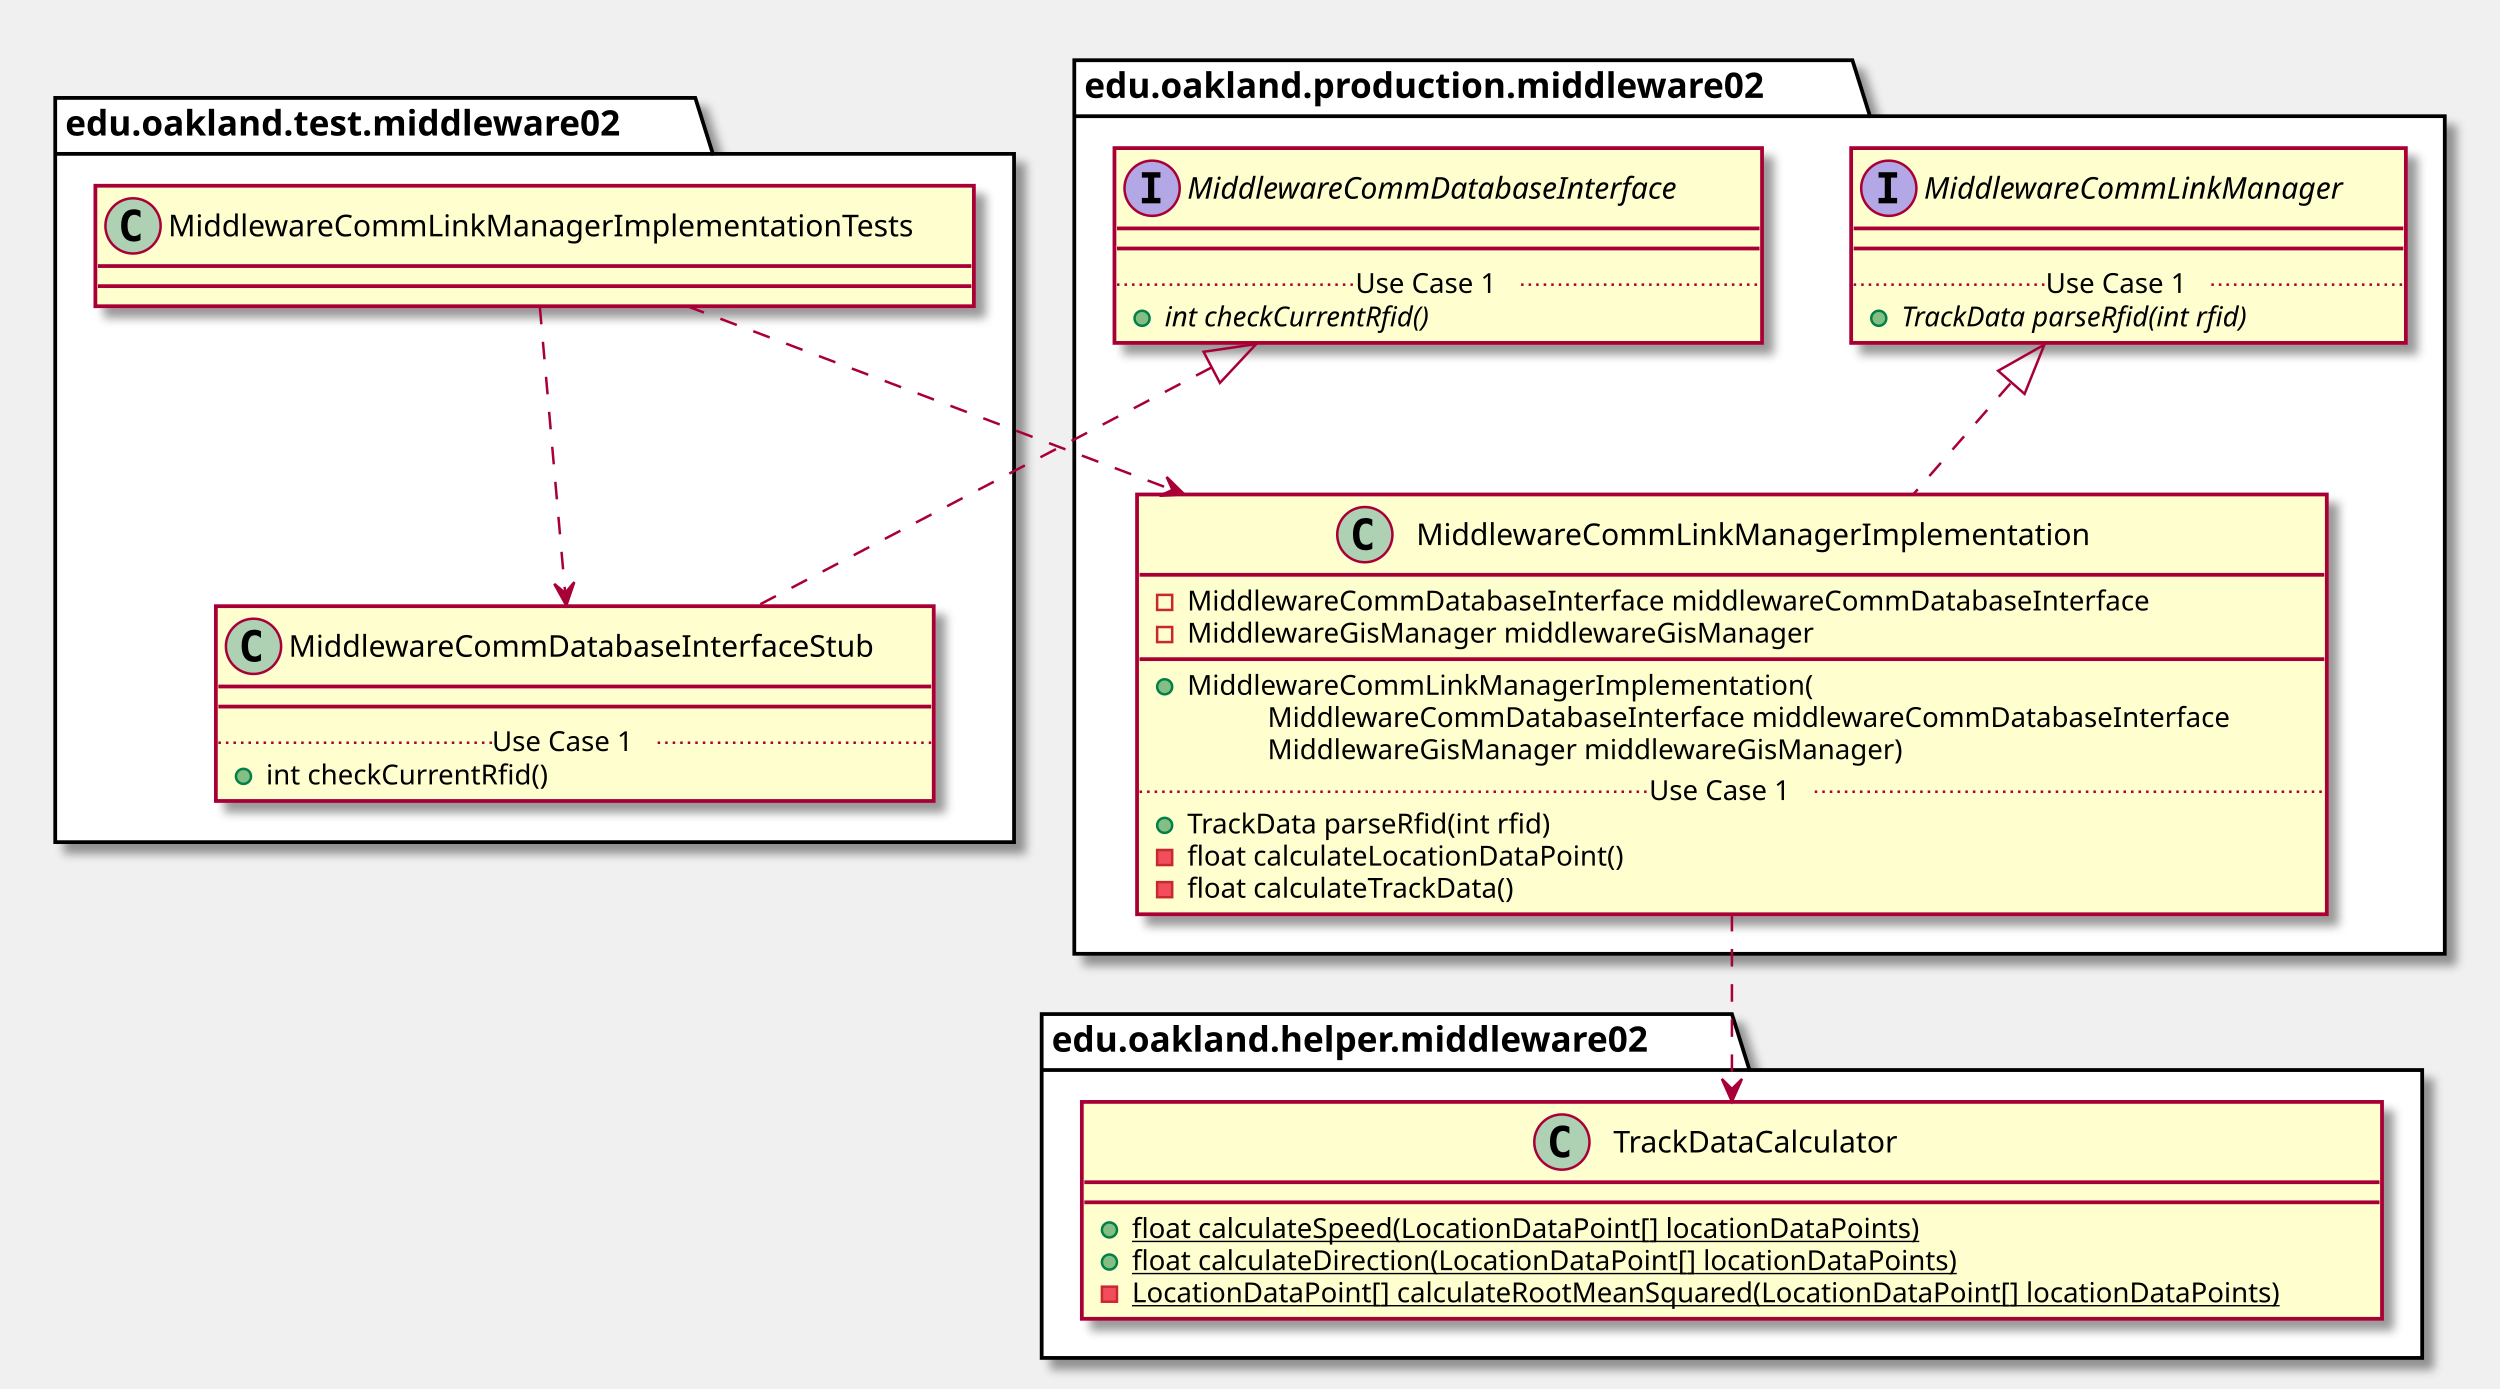
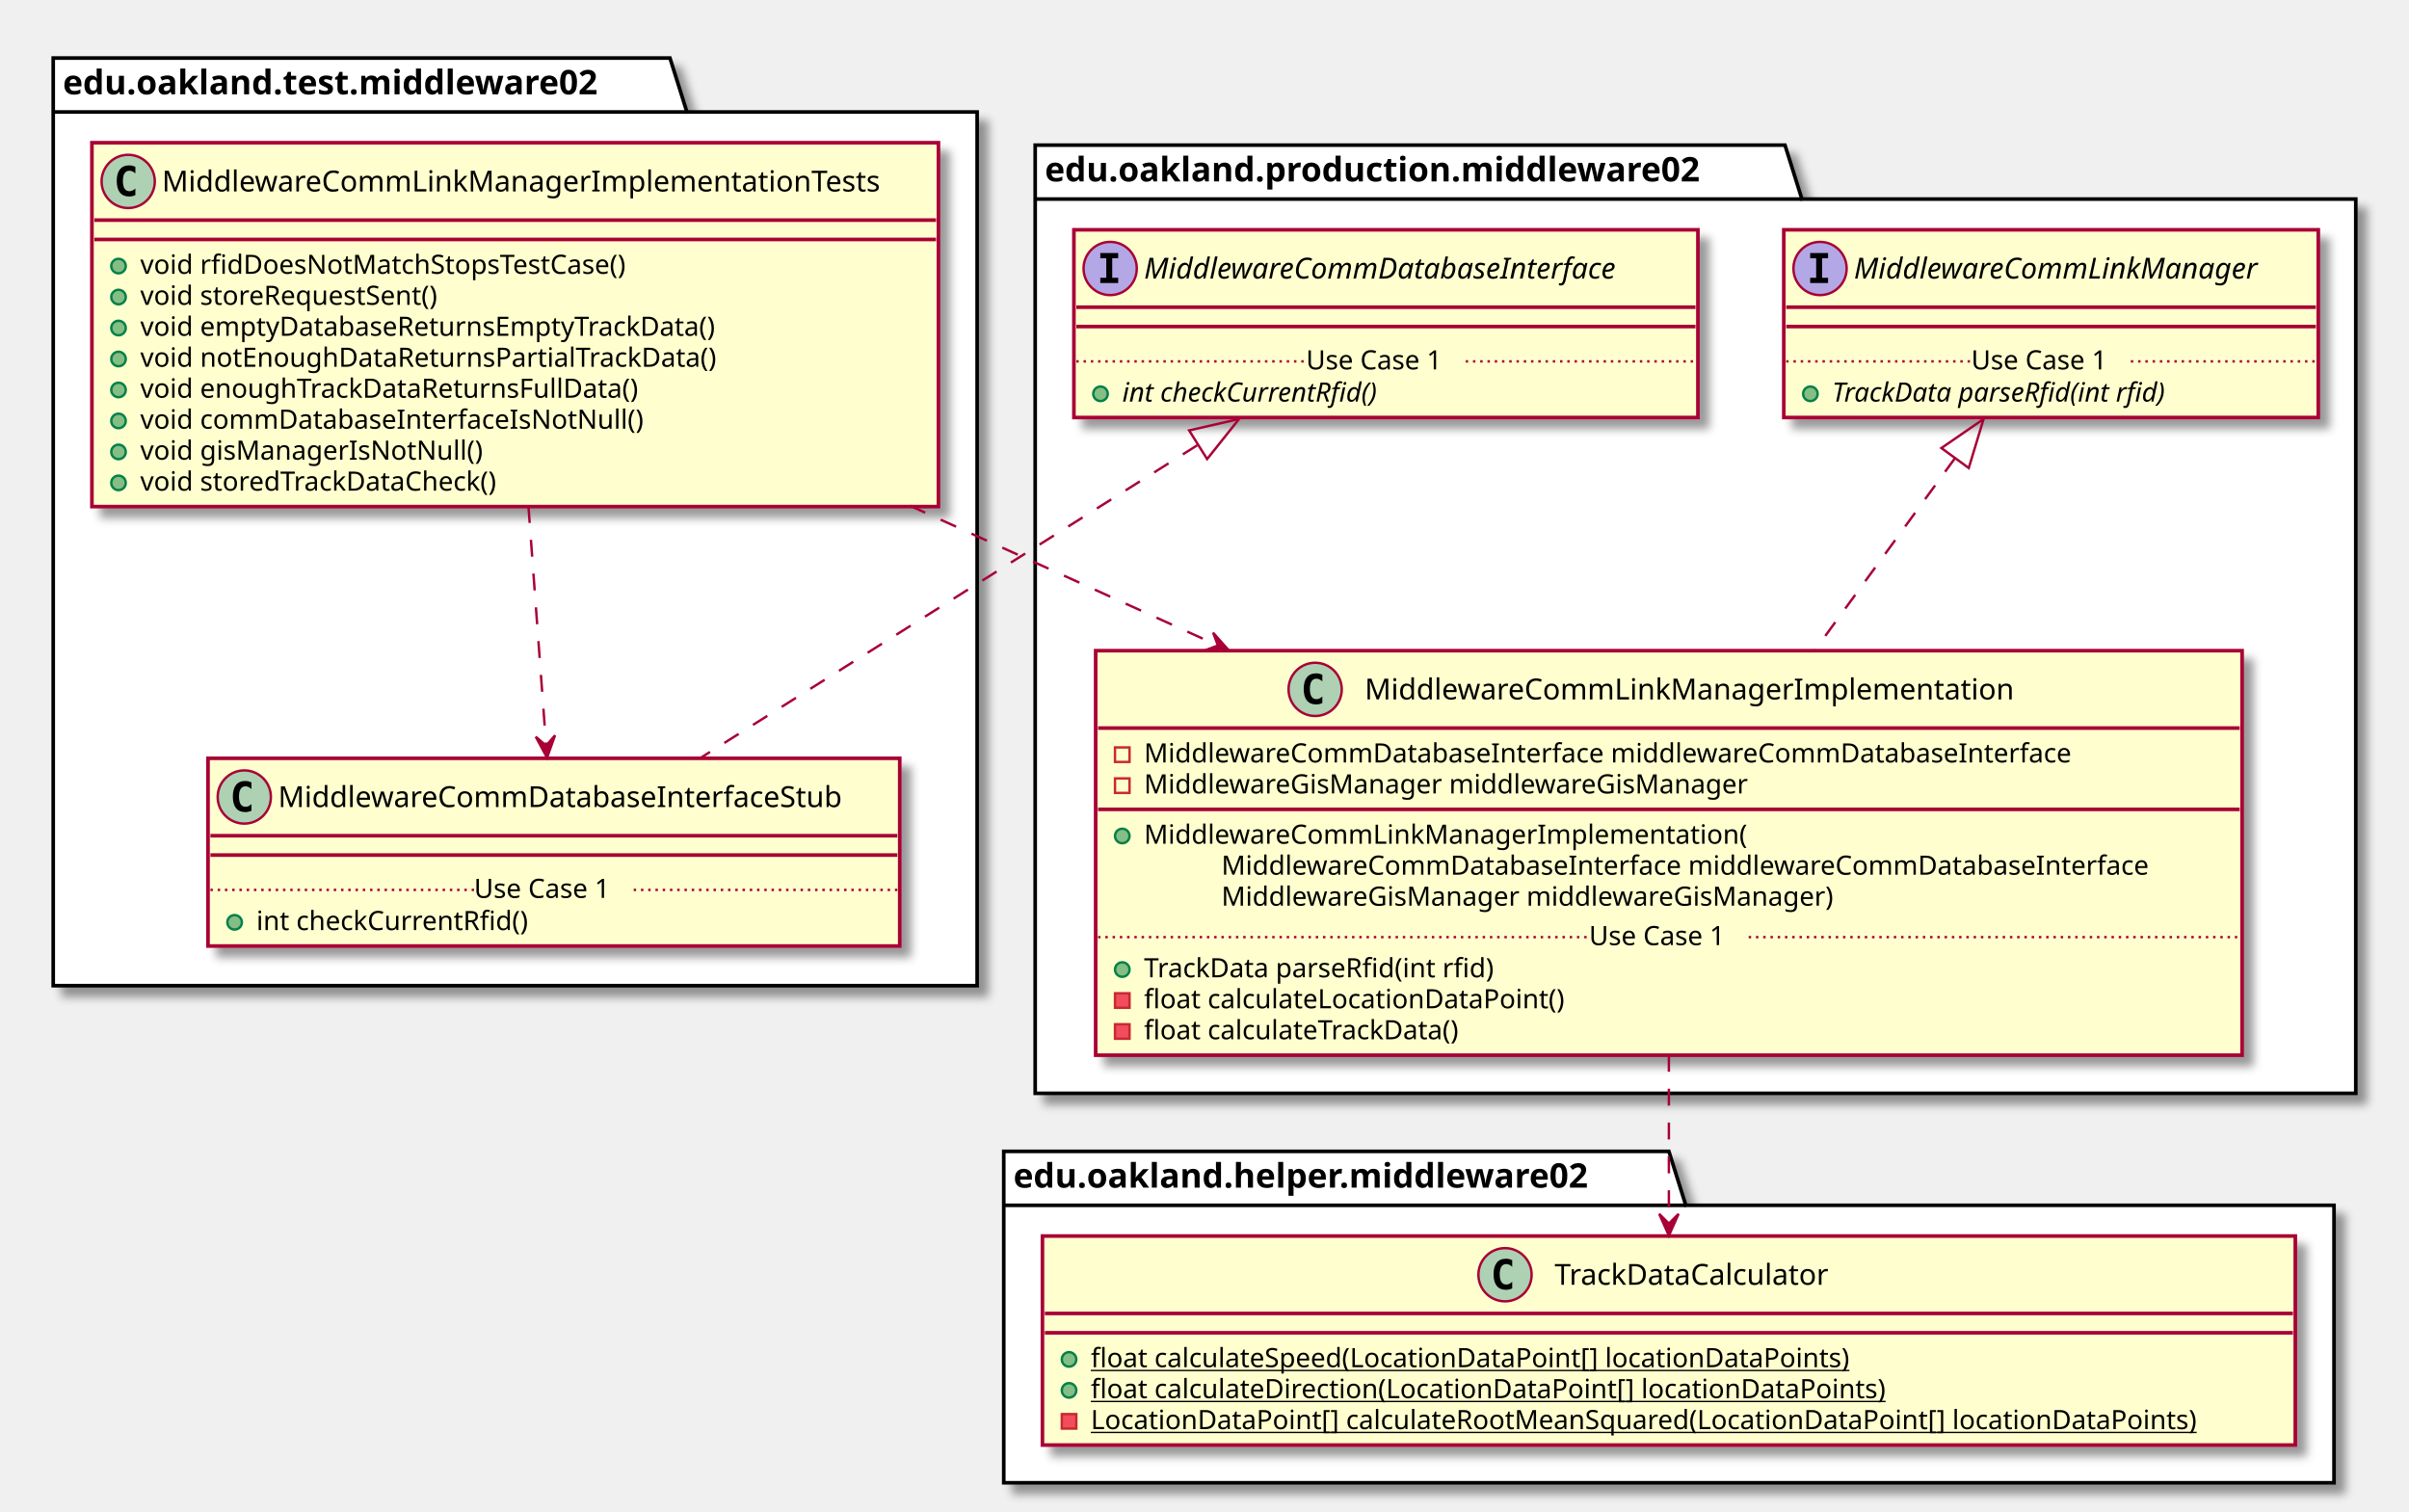
- <svg xmlns="http://www.w3.org/2000/svg" contentScriptType="application/ecmascript" contentStyleType="text/css" height="553px" preserveAspectRatio="none" style="width:996px;height:553px;" version="1.1" viewBox="0 0 996 553" width="996px" zoomAndPan="magnify">
+ <svg xmlns="http://www.w3.org/2000/svg" contentScriptType="application/ecmascript" contentStyleType="text/css" height="625px" preserveAspectRatio="none" style="width:996px;height:625px;" version="1.1" viewBox="0 0 996 625" width="996px" zoomAndPan="magnify">
  <defs>
-     <filter height="300%" id="fj1gno6ikhqjy" width="300%" x="-1" y="-1">
+     <filter height="300%" id="f1lprc5m8w7bvd" width="300%" x="-1" y="-1">
      <feGaussianBlur result="blurOut" stdDeviation="2.0" />
      <feColorMatrix in="blurOut" result="blurOut2" type="matrix" values="0 0 0 0 0 0 0 0 0 0 0 0 0 0 0 0 0 0 .4 0" />
      <feOffset dx="4.0" dy="4.0" in="blurOut2" result="blurOut3" />
      <feBlend in="SourceGraphic" in2="blurOut3" mode="normal" />
    </filter>
  </defs>
  <g>
-     <polygon fill="#FFFFFF" filter="url(#fj1gno6ikhqjy)" points="22,39,277,39,284,61.297,404,61.297,404,335.5,22,335.5,22,39" style="stroke: #000000; stroke-width: 1.5;" />
-     <line style="stroke: #000000; stroke-width: 1.5;" x1="22" x2="284" y1="61.297" y2="61.297" />
-     <text fill="#000000" font-family="sans-serif" font-size="14" font-weight="bold" lengthAdjust="spacingAndGlyphs" textLength="249" x="26" y="53.995">edu.oakland.test.middleware02</text>
-     <polygon fill="#FFFFFF" filter="url(#fj1gno6ikhqjy)" points="428,24,738,24,745,46.297,974,46.297,974,380,428,380,428,24" style="stroke: #000000; stroke-width: 1.5;" />
-     <line style="stroke: #000000; stroke-width: 1.5;" x1="428" x2="745" y1="46.297" y2="46.297" />
-     <text fill="#000000" font-family="sans-serif" font-size="14" font-weight="bold" lengthAdjust="spacingAndGlyphs" textLength="304" x="432" y="38.995">edu.oakland.production.middleware02</text>
-     <polygon fill="#FFFFFF" filter="url(#fj1gno6ikhqjy)" points="415,404,690,404,697,426.297,965,426.297,965,541,415,541,415,404" style="stroke: #000000; stroke-width: 1.5;" />
-     <line style="stroke: #000000; stroke-width: 1.5;" x1="415" x2="697" y1="426.297" y2="426.297" />
-     <text fill="#000000" font-family="sans-serif" font-size="14" font-weight="bold" lengthAdjust="spacingAndGlyphs" textLength="269" x="419" y="418.995">edu.oakland.helper.middleware02</text>
-     <rect fill="#FEFECE" filter="url(#fj1gno6ikhqjy)" height="48" id="MiddlewareCommLinkManagerImplementationTests" style="stroke: #A80036; stroke-width: 1.5;" width="350" x="38" y="74" />
-     <ellipse cx="53" cy="90" fill="#ADD1B2" rx="11" ry="11" style="stroke: #A80036; stroke-width: 1.0;" />
-     <path d="M55.969,95.641 Q55.391,95.938 54.75,96.078 Q54.109,96.234 53.406,96.234 Q50.906,96.234 49.578,94.594 Q48.266,92.938 48.266,89.812 Q48.266,86.688 49.578,85.031 Q50.906,83.375 53.406,83.375 Q54.109,83.375 54.75,83.531 Q55.406,83.688 55.969,83.984 L55.969,86.703 Q55.344,86.125 54.75,85.859 Q54.156,85.578 53.531,85.578 Q52.188,85.578 51.5,86.656 Q50.812,87.719 50.812,89.812 Q50.812,91.906 51.5,92.984 Q52.188,94.047 53.531,94.047 Q54.156,94.047 54.75,93.781 Q55.344,93.5 55.969,92.922 L55.969,95.641 Z " />
-     <text fill="#000000" font-family="sans-serif" font-size="12" lengthAdjust="spacingAndGlyphs" textLength="318" x="67" y="94.154">MiddlewareCommLinkManagerImplementationTests</text>
-     <line style="stroke: #A80036; stroke-width: 1.5;" x1="39" x2="387" y1="106" y2="106" />
-     <line style="stroke: #A80036; stroke-width: 1.5;" x1="39" x2="387" y1="114" y2="114" />
-     <rect fill="#FEFECE" filter="url(#fj1gno6ikhqjy)" height="77.609" id="MiddlewareCommDatabaseInterfaceStub" style="stroke: #A80036; stroke-width: 1.5;" width="286" x="86" y="241.5" />
-     <ellipse cx="101" cy="257.5" fill="#ADD1B2" rx="11" ry="11" style="stroke: #A80036; stroke-width: 1.0;" />
-     <path d="M103.969,263.141 Q103.391,263.438 102.75,263.578 Q102.109,263.734 101.406,263.734 Q98.906,263.734 97.578,262.094 Q96.266,260.438 96.266,257.312 Q96.266,254.188 97.578,252.531 Q98.906,250.875 101.406,250.875 Q102.109,250.875 102.75,251.031 Q103.406,251.188 103.969,251.484 L103.969,254.203 Q103.344,253.625 102.75,253.359 Q102.156,253.078 101.531,253.078 Q100.188,253.078 99.5,254.156 Q98.812,255.219 98.812,257.312 Q98.812,259.406 99.5,260.484 Q100.188,261.547 101.531,261.547 Q102.156,261.547 102.75,261.281 Q103.344,261 103.969,260.422 L103.969,263.141 Z " />
-     <text fill="#000000" font-family="sans-serif" font-size="12" lengthAdjust="spacingAndGlyphs" textLength="254" x="115" y="261.654">MiddlewareCommDatabaseInterfaceStub</text>
-     <line style="stroke: #A80036; stroke-width: 1.5;" x1="87" x2="371" y1="273.5" y2="273.5" />
-     <line style="stroke: #A80036; stroke-width: 1.5;" x1="87" x2="371" y1="281.5" y2="281.5" />
-     <ellipse cx="97" cy="309.305" fill="#84BE84" rx="3" ry="3" style="stroke: #038048; stroke-width: 1.0;" />
-     <text fill="#000000" font-family="sans-serif" font-size="11" lengthAdjust="spacingAndGlyphs" textLength="122" x="106" y="312.515">int checkCurrentRfid()</text>
-     <line style="stroke: #A80036; stroke-width: 1.0; stroke-dasharray: 1.0,2.0;" x1="87" x2="196" y1="295.902" y2="295.902" />
-     <text fill="#000000" font-family="sans-serif" font-size="11" lengthAdjust="spacingAndGlyphs" textLength="66" x="196" y="299.21">Use Case 1</text>
-     <line style="stroke: #A80036; stroke-width: 1.0; stroke-dasharray: 1.0,2.0;" x1="262" x2="371" y1="295.902" y2="295.902" />
-     <rect fill="#FEFECE" filter="url(#fj1gno6ikhqjy)" height="77.609" id="MiddlewareCommDatabaseInterface" style="stroke: #A80036; stroke-width: 1.5;" width="258" x="444" y="59" />
-     <ellipse cx="459" cy="75" fill="#B4A7E5" rx="11" ry="11" style="stroke: #A80036; stroke-width: 1.0;" />
-     <path d="M454.922,70.766 L454.922,68.609 L462.312,68.609 L462.312,70.766 L459.844,70.766 L459.844,78.844 L462.312,78.844 L462.312,81 L454.922,81 L454.922,78.844 L457.391,78.844 L457.391,70.766 L454.922,70.766 Z " />
-     <text fill="#000000" font-family="sans-serif" font-size="12" font-style="italic" lengthAdjust="spacingAndGlyphs" textLength="226" x="473" y="79.154">MiddlewareCommDatabaseInterface</text>
-     <line style="stroke: #A80036; stroke-width: 1.5;" x1="445" x2="701" y1="91" y2="91" />
-     <line style="stroke: #A80036; stroke-width: 1.5;" x1="445" x2="701" y1="99" y2="99" />
-     <ellipse cx="455" cy="126.805" fill="#84BE84" rx="3" ry="3" style="stroke: #038048; stroke-width: 1.0;" />
-     <text fill="#000000" font-family="sans-serif" font-size="11" font-style="italic" lengthAdjust="spacingAndGlyphs" textLength="123" x="464" y="130.015">int checkCurrentRfid()</text>
-     <line style="stroke: #A80036; stroke-width: 1.0; stroke-dasharray: 1.0,2.0;" x1="445" x2="540" y1="113.402" y2="113.402" />
-     <text fill="#000000" font-family="sans-serif" font-size="11" lengthAdjust="spacingAndGlyphs" textLength="66" x="540" y="116.71">Use Case 1</text>
-     <line style="stroke: #A80036; stroke-width: 1.0; stroke-dasharray: 1.0,2.0;" x1="606" x2="701" y1="113.402" y2="113.402" />
-     <rect fill="#FEFECE" filter="url(#fj1gno6ikhqjy)" height="167.242" id="MiddlewareCommLinkManagerImplementation" style="stroke: #A80036; stroke-width: 1.5;" width="474" x="453" y="197" />
-     <ellipse cx="543.75" cy="213" fill="#ADD1B2" rx="11" ry="11" style="stroke: #A80036; stroke-width: 1.0;" />
-     <path d="M546.719,218.641 Q546.141,218.938 545.5,219.078 Q544.859,219.234 544.156,219.234 Q541.656,219.234 540.328,217.594 Q539.016,215.938 539.016,212.812 Q539.016,209.688 540.328,208.031 Q541.656,206.375 544.156,206.375 Q544.859,206.375 545.5,206.531 Q546.156,206.688 546.719,206.984 L546.719,209.703 Q546.094,209.125 545.5,208.859 Q544.906,208.578 544.281,208.578 Q542.938,208.578 542.25,209.656 Q541.562,210.719 541.562,212.812 Q541.562,214.906 542.25,215.984 Q542.938,217.047 544.281,217.047 Q544.906,217.047 545.5,216.781 Q546.094,216.5 546.719,215.922 L546.719,218.641 Z " />
-     <text fill="#000000" font-family="sans-serif" font-size="12" lengthAdjust="spacingAndGlyphs" textLength="284" x="564.25" y="217.154">MiddlewareCommLinkManagerImplementation</text>
-     <line style="stroke: #A80036; stroke-width: 1.5;" x1="454" x2="926" y1="229" y2="229" />
-     <rect fill="none" height="6" style="stroke: #C82930; stroke-width: 1.0;" width="6" x="461" y="237" />
-     <text fill="#000000" font-family="sans-serif" font-size="11" lengthAdjust="spacingAndGlyphs" textLength="416" x="473" y="243.21">MiddlewareCommDatabaseInterface middlewareCommDatabaseInterface</text>
-     <rect fill="none" height="6" style="stroke: #C82930; stroke-width: 1.0;" width="6" x="461" y="249.805" />
-     <text fill="#000000" font-family="sans-serif" font-size="11" lengthAdjust="spacingAndGlyphs" textLength="270" x="473" y="256.015">MiddlewareGisManager middlewareGisManager</text>
-     <line style="stroke: #A80036; stroke-width: 1.5;" x1="454" x2="926" y1="262.609" y2="262.609" />
-     <ellipse cx="464" cy="273.609" fill="#84BE84" rx="3" ry="3" style="stroke: #038048; stroke-width: 1.0;" />
-     <text fill="#000000" font-family="sans-serif" font-size="11" lengthAdjust="spacingAndGlyphs" textLength="264" x="473" y="276.82">MiddlewareCommLinkManagerImplementation(</text>
-     <text fill="#000000" font-family="sans-serif" font-size="11" lengthAdjust="spacingAndGlyphs" textLength="416" x="505" y="289.625">MiddlewareCommDatabaseInterface middlewareCommDatabaseInterface</text>
-     <text fill="#000000" font-family="sans-serif" font-size="11" lengthAdjust="spacingAndGlyphs" textLength="274" x="505" y="302.429">MiddlewareGisManager middlewareGisManager)</text>
-     <ellipse cx="464" cy="328.828" fill="#84BE84" rx="3" ry="3" style="stroke: #038048; stroke-width: 1.0;" />
-     <text fill="#000000" font-family="sans-serif" font-size="11" lengthAdjust="spacingAndGlyphs" textLength="160" x="473" y="332.039">TrackData parseRfid(int rfid)</text>
-     <rect fill="#F24D5C" height="6" style="stroke: #C82930; stroke-width: 1.0;" width="6" x="461" y="338.633" />
-     <text fill="#000000" font-family="sans-serif" font-size="11" lengthAdjust="spacingAndGlyphs" textLength="188" x="473" y="344.843">float calculateLocationDataPoint()</text>
-     <rect fill="#F24D5C" height="6" style="stroke: #C82930; stroke-width: 1.0;" width="6" x="461" y="351.438" />
-     <text fill="#000000" font-family="sans-serif" font-size="11" lengthAdjust="spacingAndGlyphs" textLength="144" x="473" y="357.648">float calculateTrackData()</text>
-     <line style="stroke: #A80036; stroke-width: 1.0; stroke-dasharray: 1.0,2.0;" x1="454" x2="657" y1="315.426" y2="315.426" />
-     <text fill="#000000" font-family="sans-serif" font-size="11" lengthAdjust="spacingAndGlyphs" textLength="66" x="657" y="318.734">Use Case 1</text>
-     <line style="stroke: #A80036; stroke-width: 1.0; stroke-dasharray: 1.0,2.0;" x1="723" x2="926" y1="315.426" y2="315.426" />
-     <rect fill="#FEFECE" filter="url(#fj1gno6ikhqjy)" height="77.609" id="MiddlewareCommLinkManager" style="stroke: #A80036; stroke-width: 1.5;" width="221" x="737.5" y="59" />
-     <ellipse cx="752.5" cy="75" fill="#B4A7E5" rx="11" ry="11" style="stroke: #A80036; stroke-width: 1.0;" />
-     <path d="M748.422,70.766 L748.422,68.609 L755.812,68.609 L755.812,70.766 L753.344,70.766 L753.344,78.844 L755.812,78.844 L755.812,81 L748.422,81 L748.422,78.844 L750.891,78.844 L750.891,70.766 L748.422,70.766 Z " />
-     <text fill="#000000" font-family="sans-serif" font-size="12" font-style="italic" lengthAdjust="spacingAndGlyphs" textLength="189" x="766.5" y="79.154">MiddlewareCommLinkManager</text>
-     <line style="stroke: #A80036; stroke-width: 1.5;" x1="738.5" x2="957.5" y1="91" y2="91" />
-     <line style="stroke: #A80036; stroke-width: 1.5;" x1="738.5" x2="957.5" y1="99" y2="99" />
-     <ellipse cx="748.5" cy="126.805" fill="#84BE84" rx="3" ry="3" style="stroke: #038048; stroke-width: 1.0;" />
-     <text fill="#000000" font-family="sans-serif" font-size="11" font-style="italic" lengthAdjust="spacingAndGlyphs" textLength="160" x="757.5" y="130.015">TrackData parseRfid(int rfid)</text>
-     <line style="stroke: #A80036; stroke-width: 1.0; stroke-dasharray: 1.0,2.0;" x1="738.5" x2="815" y1="113.402" y2="113.402" />
-     <text fill="#000000" font-family="sans-serif" font-size="11" lengthAdjust="spacingAndGlyphs" textLength="66" x="815" y="116.71">Use Case 1</text>
-     <line style="stroke: #A80036; stroke-width: 1.0; stroke-dasharray: 1.0,2.0;" x1="881" x2="957.5" y1="113.402" y2="113.402" />
-     <rect fill="#FEFECE" filter="url(#fj1gno6ikhqjy)" height="86.414" id="TrackDataCalculator" style="stroke: #A80036; stroke-width: 1.5;" width="518" x="431" y="439" />
-     <ellipse cx="622.25" cy="455" fill="#ADD1B2" rx="11" ry="11" style="stroke: #A80036; stroke-width: 1.0;" />
-     <path d="M625.219,460.641 Q624.641,460.938 624,461.078 Q623.359,461.234 622.656,461.234 Q620.156,461.234 618.828,459.594 Q617.516,457.938 617.516,454.812 Q617.516,451.688 618.828,450.031 Q620.156,448.375 622.656,448.375 Q623.359,448.375 624,448.531 Q624.656,448.688 625.219,448.984 L625.219,451.703 Q624.594,451.125 624,450.859 Q623.406,450.578 622.781,450.578 Q621.438,450.578 620.75,451.656 Q620.062,452.719 620.062,454.812 Q620.062,456.906 620.75,457.984 Q621.438,459.047 622.781,459.047 Q623.406,459.047 624,458.781 Q624.594,458.5 625.219,457.922 L625.219,460.641 Z " />
-     <text fill="#000000" font-family="sans-serif" font-size="12" lengthAdjust="spacingAndGlyphs" textLength="127" x="642.75" y="459.154">TrackDataCalculator</text>
-     <line style="stroke: #A80036; stroke-width: 1.5;" x1="432" x2="948" y1="471" y2="471" />
-     <line style="stroke: #A80036; stroke-width: 1.5;" x1="432" x2="948" y1="479" y2="479" />
-     <ellipse cx="442" cy="490" fill="#84BE84" rx="3" ry="3" style="stroke: #038048; stroke-width: 1.0;" />
-     <text fill="#000000" font-family="sans-serif" font-size="11" lengthAdjust="spacingAndGlyphs" text-decoration="underline" textLength="341" x="451" y="493.21">float calculateSpeed(LocationDataPoint[] locationDataPoints)</text>
-     <ellipse cx="442" cy="502.805" fill="#84BE84" rx="3" ry="3" style="stroke: #038048; stroke-width: 1.0;" />
-     <text fill="#000000" font-family="sans-serif" font-size="11" lengthAdjust="spacingAndGlyphs" text-decoration="underline" textLength="355" x="451" y="506.015">float calculateDirection(LocationDataPoint[] locationDataPoints)</text>
-     <rect fill="#F24D5C" height="6" style="stroke: #C82930; stroke-width: 1.0;" width="6" x="439" y="512.609" />
-     <text fill="#000000" font-family="sans-serif" font-size="11" lengthAdjust="spacingAndGlyphs" text-decoration="underline" textLength="492" x="451" y="518.82">LocationDataPoint[] calculateRootMeanSquared(LocationDataPoint[] locationDataPoints)</text>
-     <path d="M482.69,146.39 C426.14,176.06 354.24,213.79 301.43,241.49 " fill="none" id="MiddlewareCommDatabaseInterface&lt;-MiddlewareCommDatabaseInterfaceStub" style="stroke: #A80036; stroke-width: 1.0; stroke-dasharray: 7.0,7.0;" />
-     <polygon fill="none" points="479.5,140.15,500.47,137.06,486.01,152.55,479.5,140.15" style="stroke: #A80036; stroke-width: 1.0;" />
-     <path d="M215.06,122.23 C217.6,150.91 221.98,200.27 225.15,236.05 " fill="none" id="MiddlewareCommLinkManagerImplementationTests-&gt;MiddlewareCommDatabaseInterfaceStub" style="stroke: #A80036; stroke-width: 1.0; stroke-dasharray: 7.0,7.0;" />
-     <polygon fill="#A80036" points="225.61,241.23,228.798,231.911,225.168,236.25,220.829,232.619,225.61,241.23" style="stroke: #A80036; stroke-width: 1.0;" />
-     <path d="M800.93,152.78 C788.83,166.6 775.53,181.79 762.47,196.71 " fill="none" id="MiddlewareCommLinkManager&lt;-MiddlewareCommLinkManagerImplementation" style="stroke: #A80036; stroke-width: 1.0; stroke-dasharray: 7.0,7.0;" />
-     <polygon fill="none" points="796.05,147.72,814.49,137.28,806.59,156.94,796.05,147.72" style="stroke: #A80036; stroke-width: 1.0;" />
-     <path d="M690,364.08 C690,387.8 690,412.85 690,433.66 " fill="none" id="MiddlewareCommLinkManagerImplementation-&gt;TrackDataCalculator" style="stroke: #A80036; stroke-width: 1.0; stroke-dasharray: 7.0,7.0;" />
-     <polygon fill="#A80036" points="690,438.85,694,429.85,690,433.85,686,429.85,690,438.85" style="stroke: #A80036; stroke-width: 1.0;" />
-     <path d="M273.9,122.04 C323.2,140.7 395.85,168.19 466.71,195.01 " fill="none" id="MiddlewareCommLinkManagerImplementationTests-&gt;MiddlewareCommLinkManagerImplementation" style="stroke: #A80036; stroke-width: 1.0; stroke-dasharray: 7.0,7.0;" />
-     <polygon fill="#A80036" points="471.81,196.94,464.795,190.028,467.13,195.18,461.978,197.515,471.81,196.94" style="stroke: #A80036; stroke-width: 1.0;" />
+     <polygon fill="#FFFFFF" filter="url(#f1lprc5m8w7bvd)" points="22,24,277,24,284,46.297,404,46.297,404,407.5,22,407.5,22,24" style="stroke: #000000; stroke-width: 1.5;" />
+     <line style="stroke: #000000; stroke-width: 1.5;" x1="22" x2="284" y1="46.297" y2="46.297" />
+     <text fill="#000000" font-family="sans-serif" font-size="14" font-weight="bold" lengthAdjust="spacingAndGlyphs" textLength="249" x="26" y="38.995">edu.oakland.test.middleware02</text>
+     <polygon fill="#FFFFFF" filter="url(#f1lprc5m8w7bvd)" points="428,60,738,60,745,82.297,974,82.297,974,452,428,452,428,60" style="stroke: #000000; stroke-width: 1.5;" />
+     <line style="stroke: #000000; stroke-width: 1.5;" x1="428" x2="745" y1="82.297" y2="82.297" />
+     <text fill="#000000" font-family="sans-serif" font-size="14" font-weight="bold" lengthAdjust="spacingAndGlyphs" textLength="304" x="432" y="74.995">edu.oakland.production.middleware02</text>
+     <polygon fill="#FFFFFF" filter="url(#f1lprc5m8w7bvd)" points="415,476,690,476,697,498.297,965,498.297,965,613,415,613,415,476" style="stroke: #000000; stroke-width: 1.5;" />
+     <line style="stroke: #000000; stroke-width: 1.5;" x1="415" x2="697" y1="498.297" y2="498.297" />
+     <text fill="#000000" font-family="sans-serif" font-size="14" font-weight="bold" lengthAdjust="spacingAndGlyphs" textLength="269" x="419" y="490.995">edu.oakland.helper.middleware02</text>
+     <rect fill="#FEFECE" filter="url(#f1lprc5m8w7bvd)" height="150.438" id="MiddlewareCommLinkManagerImplementationTests" style="stroke: #A80036; stroke-width: 1.5;" width="350" x="38" y="59" />
+     <ellipse cx="53" cy="75" fill="#ADD1B2" rx="11" ry="11" style="stroke: #A80036; stroke-width: 1.0;" />
+     <path d="M55.969,80.641 Q55.391,80.938 54.75,81.078 Q54.109,81.234 53.406,81.234 Q50.906,81.234 49.578,79.594 Q48.266,77.938 48.266,74.812 Q48.266,71.688 49.578,70.031 Q50.906,68.375 53.406,68.375 Q54.109,68.375 54.75,68.531 Q55.406,68.688 55.969,68.984 L55.969,71.703 Q55.344,71.125 54.75,70.859 Q54.156,70.578 53.531,70.578 Q52.188,70.578 51.5,71.656 Q50.812,72.719 50.812,74.812 Q50.812,76.906 51.5,77.984 Q52.188,79.047 53.531,79.047 Q54.156,79.047 54.75,78.781 Q55.344,78.5 55.969,77.922 L55.969,80.641 Z " />
+     <text fill="#000000" font-family="sans-serif" font-size="12" lengthAdjust="spacingAndGlyphs" textLength="318" x="67" y="79.154">MiddlewareCommLinkManagerImplementationTests</text>
+     <line style="stroke: #A80036; stroke-width: 1.5;" x1="39" x2="387" y1="91" y2="91" />
+     <line style="stroke: #A80036; stroke-width: 1.5;" x1="39" x2="387" y1="99" y2="99" />
+     <ellipse cx="49" cy="110" fill="#84BE84" rx="3" ry="3" style="stroke: #038048; stroke-width: 1.0;" />
+     <text fill="#000000" font-family="sans-serif" font-size="11" lengthAdjust="spacingAndGlyphs" textLength="222" x="58" y="113.21">void rfidDoesNotMatchStopsTestCase()</text>
+     <ellipse cx="49" cy="122.805" fill="#84BE84" rx="3" ry="3" style="stroke: #038048; stroke-width: 1.0;" />
+     <text fill="#000000" font-family="sans-serif" font-size="11" lengthAdjust="spacingAndGlyphs" textLength="137" x="58" y="126.015">void storeRequestSent()</text>
+     <ellipse cx="49" cy="135.609" fill="#84BE84" rx="3" ry="3" style="stroke: #038048; stroke-width: 1.0;" />
+     <text fill="#000000" font-family="sans-serif" font-size="11" lengthAdjust="spacingAndGlyphs" textLength="260" x="58" y="138.82">void emptyDatabaseReturnsEmptyTrackData()</text>
+     <ellipse cx="49" cy="148.414" fill="#84BE84" rx="3" ry="3" style="stroke: #038048; stroke-width: 1.0;" />
+     <text fill="#000000" font-family="sans-serif" font-size="11" lengthAdjust="spacingAndGlyphs" textLength="258" x="58" y="151.625">void notEnoughDataReturnsPartialTrackData()</text>
+     <ellipse cx="49" cy="161.219" fill="#84BE84" rx="3" ry="3" style="stroke: #038048; stroke-width: 1.0;" />
+     <text fill="#000000" font-family="sans-serif" font-size="11" lengthAdjust="spacingAndGlyphs" textLength="223" x="58" y="164.429">void enoughTrackDataReturnsFullData()</text>
+     <ellipse cx="49" cy="174.023" fill="#84BE84" rx="3" ry="3" style="stroke: #038048; stroke-width: 1.0;" />
+     <text fill="#000000" font-family="sans-serif" font-size="11" lengthAdjust="spacingAndGlyphs" textLength="224" x="58" y="177.234">void commDatabaseInterfaceIsNotNull()</text>
+     <ellipse cx="49" cy="186.828" fill="#84BE84" rx="3" ry="3" style="stroke: #038048; stroke-width: 1.0;" />
+     <text fill="#000000" font-family="sans-serif" font-size="11" lengthAdjust="spacingAndGlyphs" textLength="151" x="58" y="190.039">void gisManagerIsNotNull()</text>
+     <ellipse cx="49" cy="199.633" fill="#84BE84" rx="3" ry="3" style="stroke: #038048; stroke-width: 1.0;" />
+     <text fill="#000000" font-family="sans-serif" font-size="11" lengthAdjust="spacingAndGlyphs" textLength="163" x="58" y="202.843">void storedTrackDataCheck()</text>
+     <rect fill="#FEFECE" filter="url(#f1lprc5m8w7bvd)" height="77.609" id="MiddlewareCommDatabaseInterfaceStub" style="stroke: #A80036; stroke-width: 1.5;" width="286" x="86" y="313.5" />
+     <ellipse cx="101" cy="329.5" fill="#ADD1B2" rx="11" ry="11" style="stroke: #A80036; stroke-width: 1.0;" />
+     <path d="M103.969,335.141 Q103.391,335.438 102.75,335.578 Q102.109,335.734 101.406,335.734 Q98.906,335.734 97.578,334.094 Q96.266,332.438 96.266,329.312 Q96.266,326.188 97.578,324.531 Q98.906,322.875 101.406,322.875 Q102.109,322.875 102.75,323.031 Q103.406,323.188 103.969,323.484 L103.969,326.203 Q103.344,325.625 102.75,325.359 Q102.156,325.078 101.531,325.078 Q100.188,325.078 99.5,326.156 Q98.812,327.219 98.812,329.312 Q98.812,331.406 99.5,332.484 Q100.188,333.547 101.531,333.547 Q102.156,333.547 102.75,333.281 Q103.344,333 103.969,332.422 L103.969,335.141 Z " />
+     <text fill="#000000" font-family="sans-serif" font-size="12" lengthAdjust="spacingAndGlyphs" textLength="254" x="115" y="333.654">MiddlewareCommDatabaseInterfaceStub</text>
+     <line style="stroke: #A80036; stroke-width: 1.5;" x1="87" x2="371" y1="345.5" y2="345.5" />
+     <line style="stroke: #A80036; stroke-width: 1.5;" x1="87" x2="371" y1="353.5" y2="353.5" />
+     <ellipse cx="97" cy="381.305" fill="#84BE84" rx="3" ry="3" style="stroke: #038048; stroke-width: 1.0;" />
+     <text fill="#000000" font-family="sans-serif" font-size="11" lengthAdjust="spacingAndGlyphs" textLength="122" x="106" y="384.515">int checkCurrentRfid()</text>
+     <line style="stroke: #A80036; stroke-width: 1.0; stroke-dasharray: 1.0,2.0;" x1="87" x2="196" y1="367.902" y2="367.902" />
+     <text fill="#000000" font-family="sans-serif" font-size="11" lengthAdjust="spacingAndGlyphs" textLength="66" x="196" y="371.21">Use Case 1</text>
+     <line style="stroke: #A80036; stroke-width: 1.0; stroke-dasharray: 1.0,2.0;" x1="262" x2="371" y1="367.902" y2="367.902" />
+     <rect fill="#FEFECE" filter="url(#f1lprc5m8w7bvd)" height="77.609" id="MiddlewareCommDatabaseInterface" style="stroke: #A80036; stroke-width: 1.5;" width="258" x="444" y="95" />
+     <ellipse cx="459" cy="111" fill="#B4A7E5" rx="11" ry="11" style="stroke: #A80036; stroke-width: 1.0;" />
+     <path d="M454.922,106.766 L454.922,104.609 L462.312,104.609 L462.312,106.766 L459.844,106.766 L459.844,114.844 L462.312,114.844 L462.312,117 L454.922,117 L454.922,114.844 L457.391,114.844 L457.391,106.766 L454.922,106.766 Z " />
+     <text fill="#000000" font-family="sans-serif" font-size="12" font-style="italic" lengthAdjust="spacingAndGlyphs" textLength="226" x="473" y="115.154">MiddlewareCommDatabaseInterface</text>
+     <line style="stroke: #A80036; stroke-width: 1.5;" x1="445" x2="701" y1="127" y2="127" />
+     <line style="stroke: #A80036; stroke-width: 1.5;" x1="445" x2="701" y1="135" y2="135" />
+     <ellipse cx="455" cy="162.805" fill="#84BE84" rx="3" ry="3" style="stroke: #038048; stroke-width: 1.0;" />
+     <text fill="#000000" font-family="sans-serif" font-size="11" font-style="italic" lengthAdjust="spacingAndGlyphs" textLength="123" x="464" y="166.015">int checkCurrentRfid()</text>
+     <line style="stroke: #A80036; stroke-width: 1.0; stroke-dasharray: 1.0,2.0;" x1="445" x2="540" y1="149.402" y2="149.402" />
+     <text fill="#000000" font-family="sans-serif" font-size="11" lengthAdjust="spacingAndGlyphs" textLength="66" x="540" y="152.71">Use Case 1</text>
+     <line style="stroke: #A80036; stroke-width: 1.0; stroke-dasharray: 1.0,2.0;" x1="606" x2="701" y1="149.402" y2="149.402" />
+     <rect fill="#FEFECE" filter="url(#f1lprc5m8w7bvd)" height="167.242" id="MiddlewareCommLinkManagerImplementation" style="stroke: #A80036; stroke-width: 1.5;" width="474" x="453" y="269" />
+     <ellipse cx="543.75" cy="285" fill="#ADD1B2" rx="11" ry="11" style="stroke: #A80036; stroke-width: 1.0;" />
+     <path d="M546.719,290.641 Q546.141,290.938 545.5,291.078 Q544.859,291.234 544.156,291.234 Q541.656,291.234 540.328,289.594 Q539.016,287.938 539.016,284.812 Q539.016,281.688 540.328,280.031 Q541.656,278.375 544.156,278.375 Q544.859,278.375 545.5,278.531 Q546.156,278.688 546.719,278.984 L546.719,281.703 Q546.094,281.125 545.5,280.859 Q544.906,280.578 544.281,280.578 Q542.938,280.578 542.25,281.656 Q541.562,282.719 541.562,284.812 Q541.562,286.906 542.25,287.984 Q542.938,289.047 544.281,289.047 Q544.906,289.047 545.5,288.781 Q546.094,288.5 546.719,287.922 L546.719,290.641 Z " />
+     <text fill="#000000" font-family="sans-serif" font-size="12" lengthAdjust="spacingAndGlyphs" textLength="284" x="564.25" y="289.154">MiddlewareCommLinkManagerImplementation</text>
+     <line style="stroke: #A80036; stroke-width: 1.5;" x1="454" x2="926" y1="301" y2="301" />
+     <rect fill="none" height="6" style="stroke: #C82930; stroke-width: 1.0;" width="6" x="461" y="309" />
+     <text fill="#000000" font-family="sans-serif" font-size="11" lengthAdjust="spacingAndGlyphs" textLength="416" x="473" y="315.21">MiddlewareCommDatabaseInterface middlewareCommDatabaseInterface</text>
+     <rect fill="none" height="6" style="stroke: #C82930; stroke-width: 1.0;" width="6" x="461" y="321.805" />
+     <text fill="#000000" font-family="sans-serif" font-size="11" lengthAdjust="spacingAndGlyphs" textLength="270" x="473" y="328.015">MiddlewareGisManager middlewareGisManager</text>
+     <line style="stroke: #A80036; stroke-width: 1.5;" x1="454" x2="926" y1="334.609" y2="334.609" />
+     <ellipse cx="464" cy="345.609" fill="#84BE84" rx="3" ry="3" style="stroke: #038048; stroke-width: 1.0;" />
+     <text fill="#000000" font-family="sans-serif" font-size="11" lengthAdjust="spacingAndGlyphs" textLength="264" x="473" y="348.82">MiddlewareCommLinkManagerImplementation(</text>
+     <text fill="#000000" font-family="sans-serif" font-size="11" lengthAdjust="spacingAndGlyphs" textLength="416" x="505" y="361.625">MiddlewareCommDatabaseInterface middlewareCommDatabaseInterface</text>
+     <text fill="#000000" font-family="sans-serif" font-size="11" lengthAdjust="spacingAndGlyphs" textLength="274" x="505" y="374.429">MiddlewareGisManager middlewareGisManager)</text>
+     <ellipse cx="464" cy="400.828" fill="#84BE84" rx="3" ry="3" style="stroke: #038048; stroke-width: 1.0;" />
+     <text fill="#000000" font-family="sans-serif" font-size="11" lengthAdjust="spacingAndGlyphs" textLength="160" x="473" y="404.039">TrackData parseRfid(int rfid)</text>
+     <rect fill="#F24D5C" height="6" style="stroke: #C82930; stroke-width: 1.0;" width="6" x="461" y="410.633" />
+     <text fill="#000000" font-family="sans-serif" font-size="11" lengthAdjust="spacingAndGlyphs" textLength="188" x="473" y="416.843">float calculateLocationDataPoint()</text>
+     <rect fill="#F24D5C" height="6" style="stroke: #C82930; stroke-width: 1.0;" width="6" x="461" y="423.438" />
+     <text fill="#000000" font-family="sans-serif" font-size="11" lengthAdjust="spacingAndGlyphs" textLength="144" x="473" y="429.648">float calculateTrackData()</text>
+     <line style="stroke: #A80036; stroke-width: 1.0; stroke-dasharray: 1.0,2.0;" x1="454" x2="657" y1="387.426" y2="387.426" />
+     <text fill="#000000" font-family="sans-serif" font-size="11" lengthAdjust="spacingAndGlyphs" textLength="66" x="657" y="390.734">Use Case 1</text>
+     <line style="stroke: #A80036; stroke-width: 1.0; stroke-dasharray: 1.0,2.0;" x1="723" x2="926" y1="387.426" y2="387.426" />
+     <rect fill="#FEFECE" filter="url(#f1lprc5m8w7bvd)" height="77.609" id="MiddlewareCommLinkManager" style="stroke: #A80036; stroke-width: 1.5;" width="221" x="737.5" y="95" />
+     <ellipse cx="752.5" cy="111" fill="#B4A7E5" rx="11" ry="11" style="stroke: #A80036; stroke-width: 1.0;" />
+     <path d="M748.422,106.766 L748.422,104.609 L755.812,104.609 L755.812,106.766 L753.344,106.766 L753.344,114.844 L755.812,114.844 L755.812,117 L748.422,117 L748.422,114.844 L750.891,114.844 L750.891,106.766 L748.422,106.766 Z " />
+     <text fill="#000000" font-family="sans-serif" font-size="12" font-style="italic" lengthAdjust="spacingAndGlyphs" textLength="189" x="766.5" y="115.154">MiddlewareCommLinkManager</text>
+     <line style="stroke: #A80036; stroke-width: 1.5;" x1="738.5" x2="957.5" y1="127" y2="127" />
+     <line style="stroke: #A80036; stroke-width: 1.5;" x1="738.5" x2="957.5" y1="135" y2="135" />
+     <ellipse cx="748.5" cy="162.805" fill="#84BE84" rx="3" ry="3" style="stroke: #038048; stroke-width: 1.0;" />
+     <text fill="#000000" font-family="sans-serif" font-size="11" font-style="italic" lengthAdjust="spacingAndGlyphs" textLength="160" x="757.5" y="166.015">TrackData parseRfid(int rfid)</text>
+     <line style="stroke: #A80036; stroke-width: 1.0; stroke-dasharray: 1.0,2.0;" x1="738.5" x2="815" y1="149.402" y2="149.402" />
+     <text fill="#000000" font-family="sans-serif" font-size="11" lengthAdjust="spacingAndGlyphs" textLength="66" x="815" y="152.71">Use Case 1</text>
+     <line style="stroke: #A80036; stroke-width: 1.0; stroke-dasharray: 1.0,2.0;" x1="881" x2="957.5" y1="149.402" y2="149.402" />
+     <rect fill="#FEFECE" filter="url(#f1lprc5m8w7bvd)" height="86.414" id="TrackDataCalculator" style="stroke: #A80036; stroke-width: 1.5;" width="518" x="431" y="511" />
+     <ellipse cx="622.25" cy="527" fill="#ADD1B2" rx="11" ry="11" style="stroke: #A80036; stroke-width: 1.0;" />
+     <path d="M625.219,532.641 Q624.641,532.938 624,533.078 Q623.359,533.234 622.656,533.234 Q620.156,533.234 618.828,531.594 Q617.516,529.938 617.516,526.812 Q617.516,523.688 618.828,522.031 Q620.156,520.375 622.656,520.375 Q623.359,520.375 624,520.531 Q624.656,520.688 625.219,520.984 L625.219,523.703 Q624.594,523.125 624,522.859 Q623.406,522.578 622.781,522.578 Q621.438,522.578 620.75,523.656 Q620.062,524.719 620.062,526.812 Q620.062,528.906 620.75,529.984 Q621.438,531.047 622.781,531.047 Q623.406,531.047 624,530.781 Q624.594,530.5 625.219,529.922 L625.219,532.641 Z " />
+     <text fill="#000000" font-family="sans-serif" font-size="12" lengthAdjust="spacingAndGlyphs" textLength="127" x="642.75" y="531.154">TrackDataCalculator</text>
+     <line style="stroke: #A80036; stroke-width: 1.5;" x1="432" x2="948" y1="543" y2="543" />
+     <line style="stroke: #A80036; stroke-width: 1.5;" x1="432" x2="948" y1="551" y2="551" />
+     <ellipse cx="442" cy="562" fill="#84BE84" rx="3" ry="3" style="stroke: #038048; stroke-width: 1.0;" />
+     <text fill="#000000" font-family="sans-serif" font-size="11" lengthAdjust="spacingAndGlyphs" text-decoration="underline" textLength="341" x="451" y="565.21">float calculateSpeed(LocationDataPoint[] locationDataPoints)</text>
+     <ellipse cx="442" cy="574.805" fill="#84BE84" rx="3" ry="3" style="stroke: #038048; stroke-width: 1.0;" />
+     <text fill="#000000" font-family="sans-serif" font-size="11" lengthAdjust="spacingAndGlyphs" text-decoration="underline" textLength="355" x="451" y="578.015">float calculateDirection(LocationDataPoint[] locationDataPoints)</text>
+     <rect fill="#F24D5C" height="6" style="stroke: #C82930; stroke-width: 1.0;" width="6" x="439" y="584.609" />
+     <text fill="#000000" font-family="sans-serif" font-size="11" lengthAdjust="spacingAndGlyphs" text-decoration="underline" textLength="492" x="451" y="590.82">LocationDataPoint[] calculateRootMeanSquared(LocationDataPoint[] locationDataPoints)</text>
+     <path d="M494.98,184.1 C432.65,223.33 346.55,277.52 289.39,313.49 " fill="none" id="MiddlewareCommDatabaseInterface&lt;-MiddlewareCommDatabaseInterfaceStub" style="stroke: #A80036; stroke-width: 1.0; stroke-dasharray: 7.0,7.0;" />
+     <polygon fill="none" points="491.64,177.94,512.29,173.21,499.09,189.78,491.64,177.94" style="stroke: #A80036; stroke-width: 1.0;" />
+     <path d="M218.48,209.2 C220.92,242.16 223.7,279.81 225.79,308.09 " fill="none" id="MiddlewareCommLinkManagerImplementationTests-&gt;MiddlewareCommDatabaseInterfaceStub" style="stroke: #A80036; stroke-width: 1.0; stroke-dasharray: 7.0,7.0;" />
+     <polygon fill="#A80036" points="226.17,313.26,229.49,303.988,225.798,308.274,221.512,304.582,226.17,313.26" style="stroke: #A80036; stroke-width: 1.0;" />
+     <path d="M808.31,189.39 C790.77,213.43 769.75,242.22 750.33,268.83 " fill="none" id="MiddlewareCommLinkManager&lt;-MiddlewareCommLinkManagerImplementation" style="stroke: #A80036; stroke-width: 1.0; stroke-dasharray: 7.0,7.0;" />
+     <polygon fill="none" points="802.67,185.24,820.12,173.21,813.98,193.49,802.67,185.24" style="stroke: #A80036; stroke-width: 1.0;" />
+     <path d="M690,436.08 C690,459.8 690,484.85 690,505.66 " fill="none" id="MiddlewareCommLinkManagerImplementation-&gt;TrackDataCalculator" style="stroke: #A80036; stroke-width: 1.0; stroke-dasharray: 7.0,7.0;" />
+     <polygon fill="#A80036" points="690,510.85,694,501.85,690,505.85,686,501.85,690,510.85" style="stroke: #A80036; stroke-width: 1.0;" />
+     <path d="M376.16,209.05 C417.15,227.66 461.46,247.77 503.5,266.85 " fill="none" id="MiddlewareCommLinkManagerImplementationTests-&gt;MiddlewareCommLinkManagerImplementation" style="stroke: #A80036; stroke-width: 1.0; stroke-dasharray: 7.0,7.0;" />
+     <polygon fill="#A80036" points="508.09,268.94,501.561,261.567,503.541,266.866,498.242,268.846,508.09,268.94" style="stroke: #A80036; stroke-width: 1.0;" />
  </g>
</svg>
